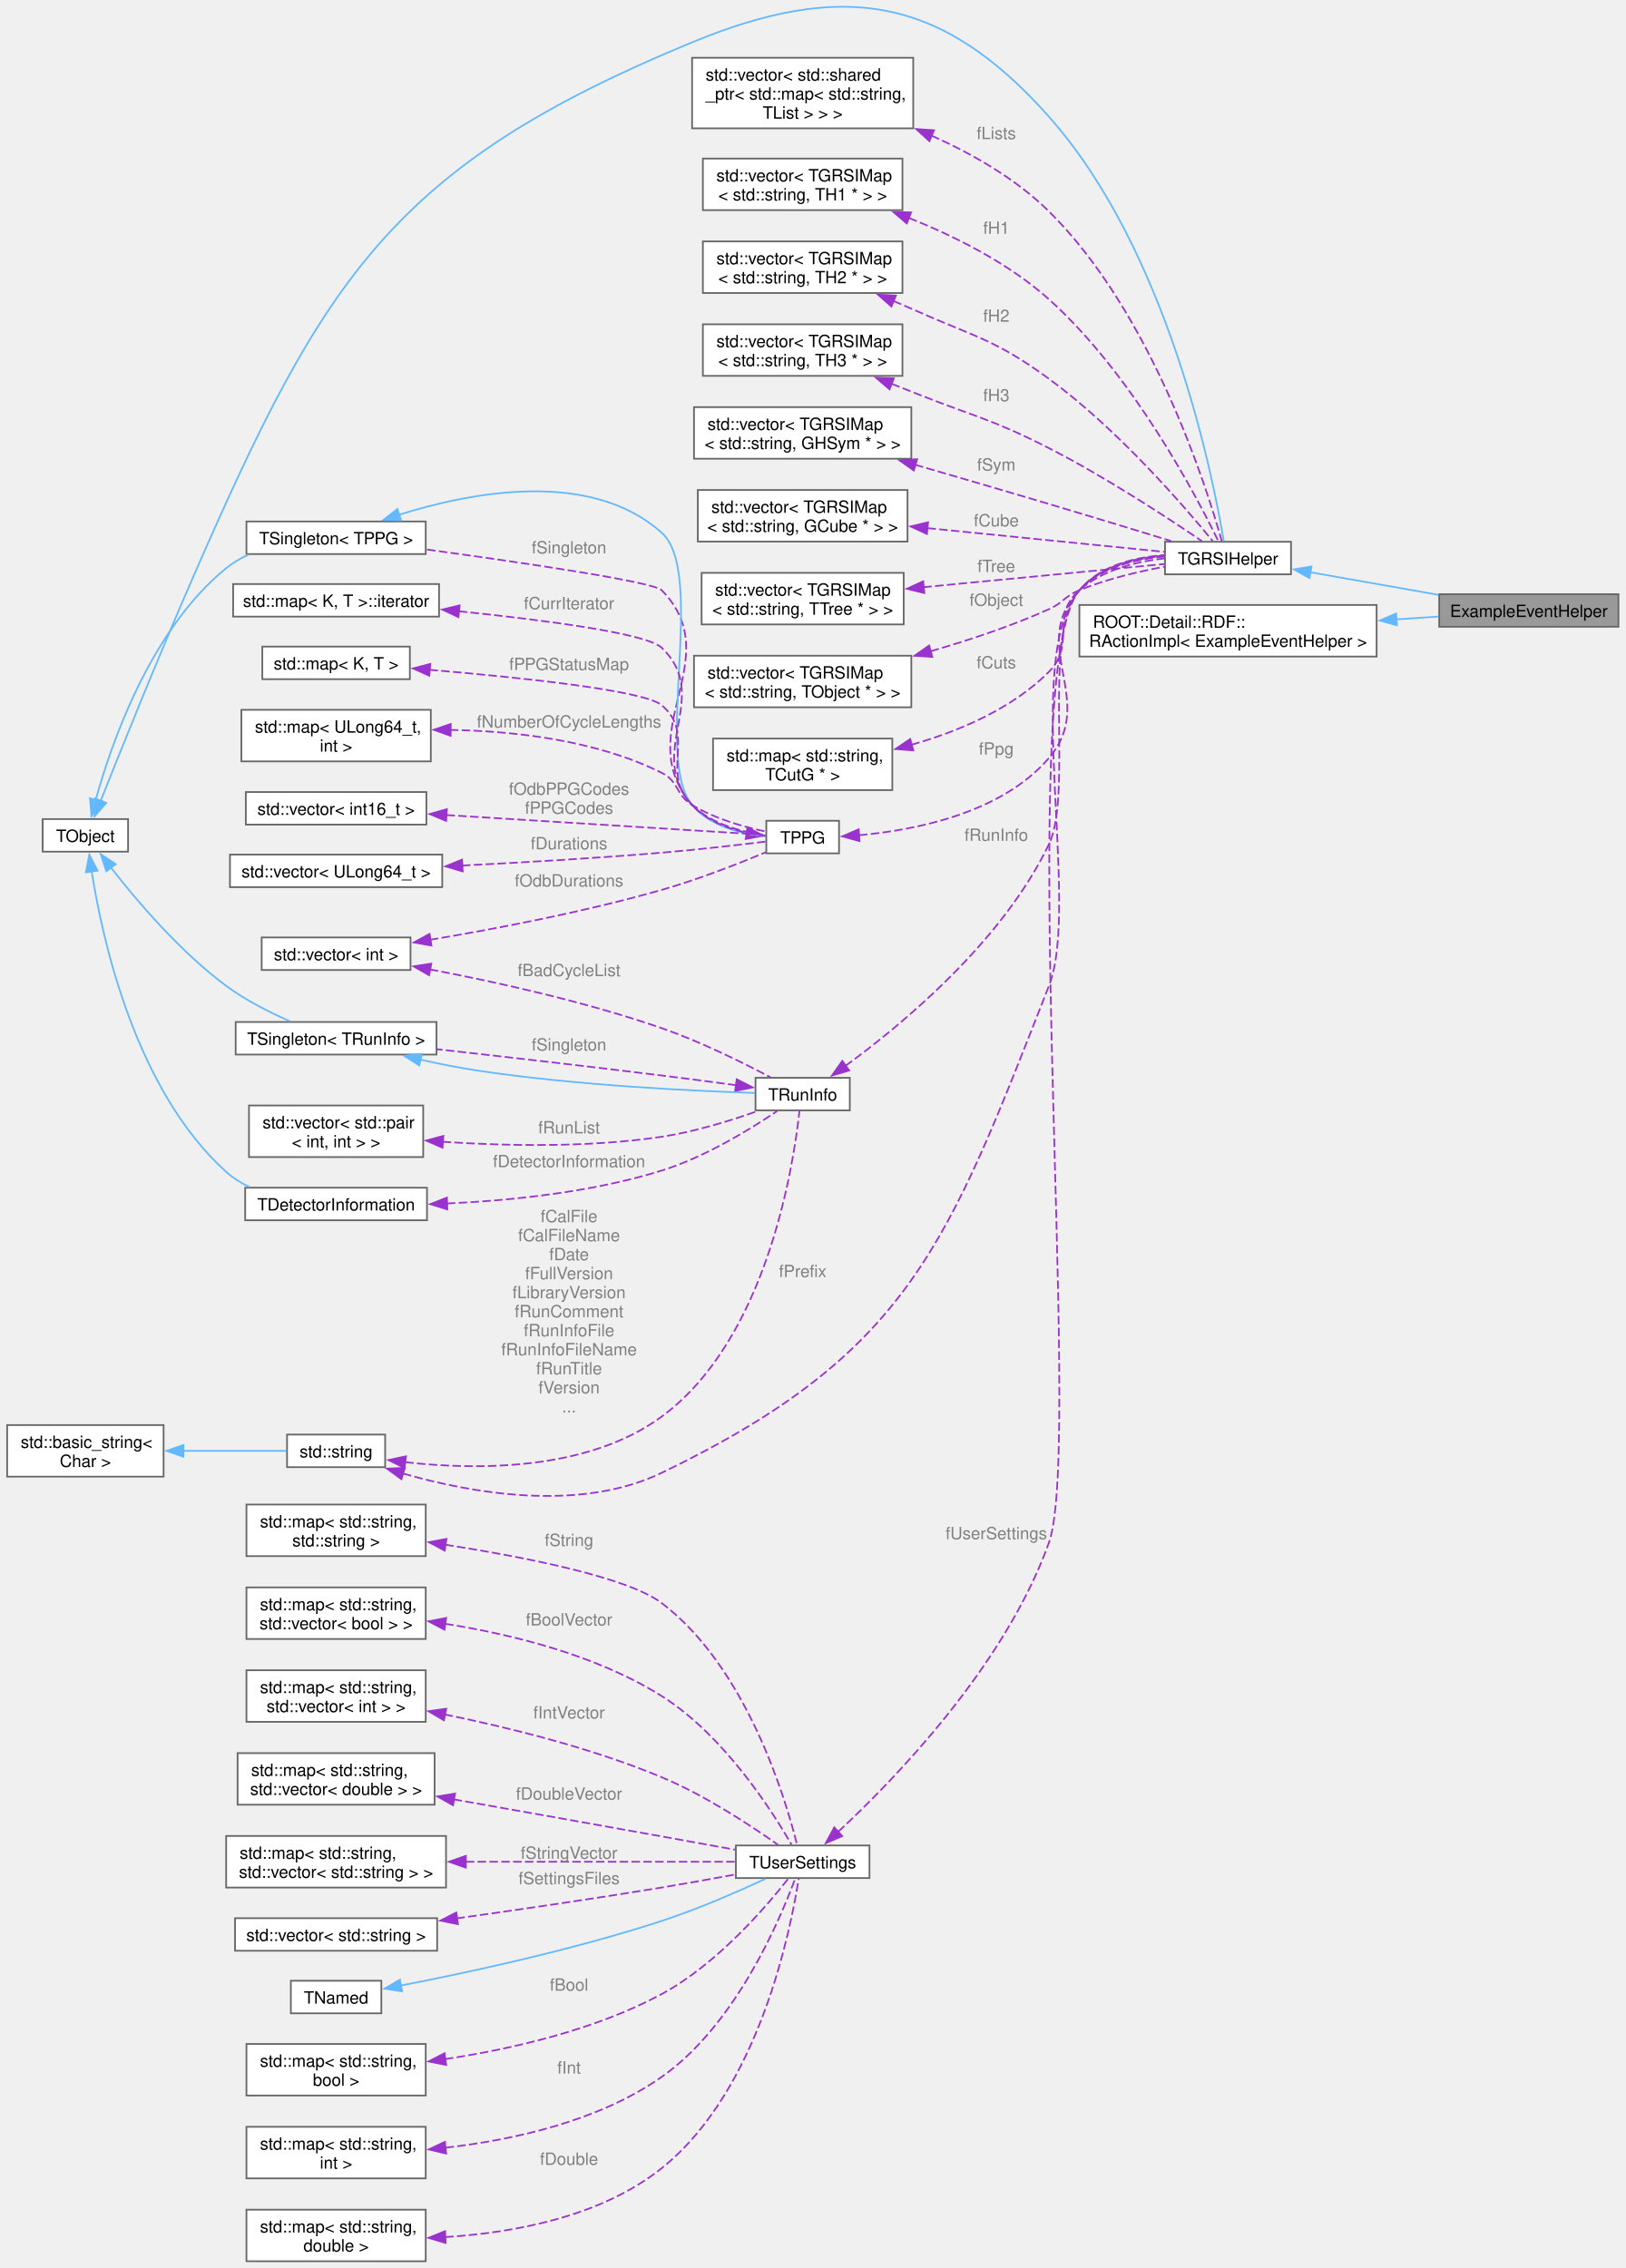
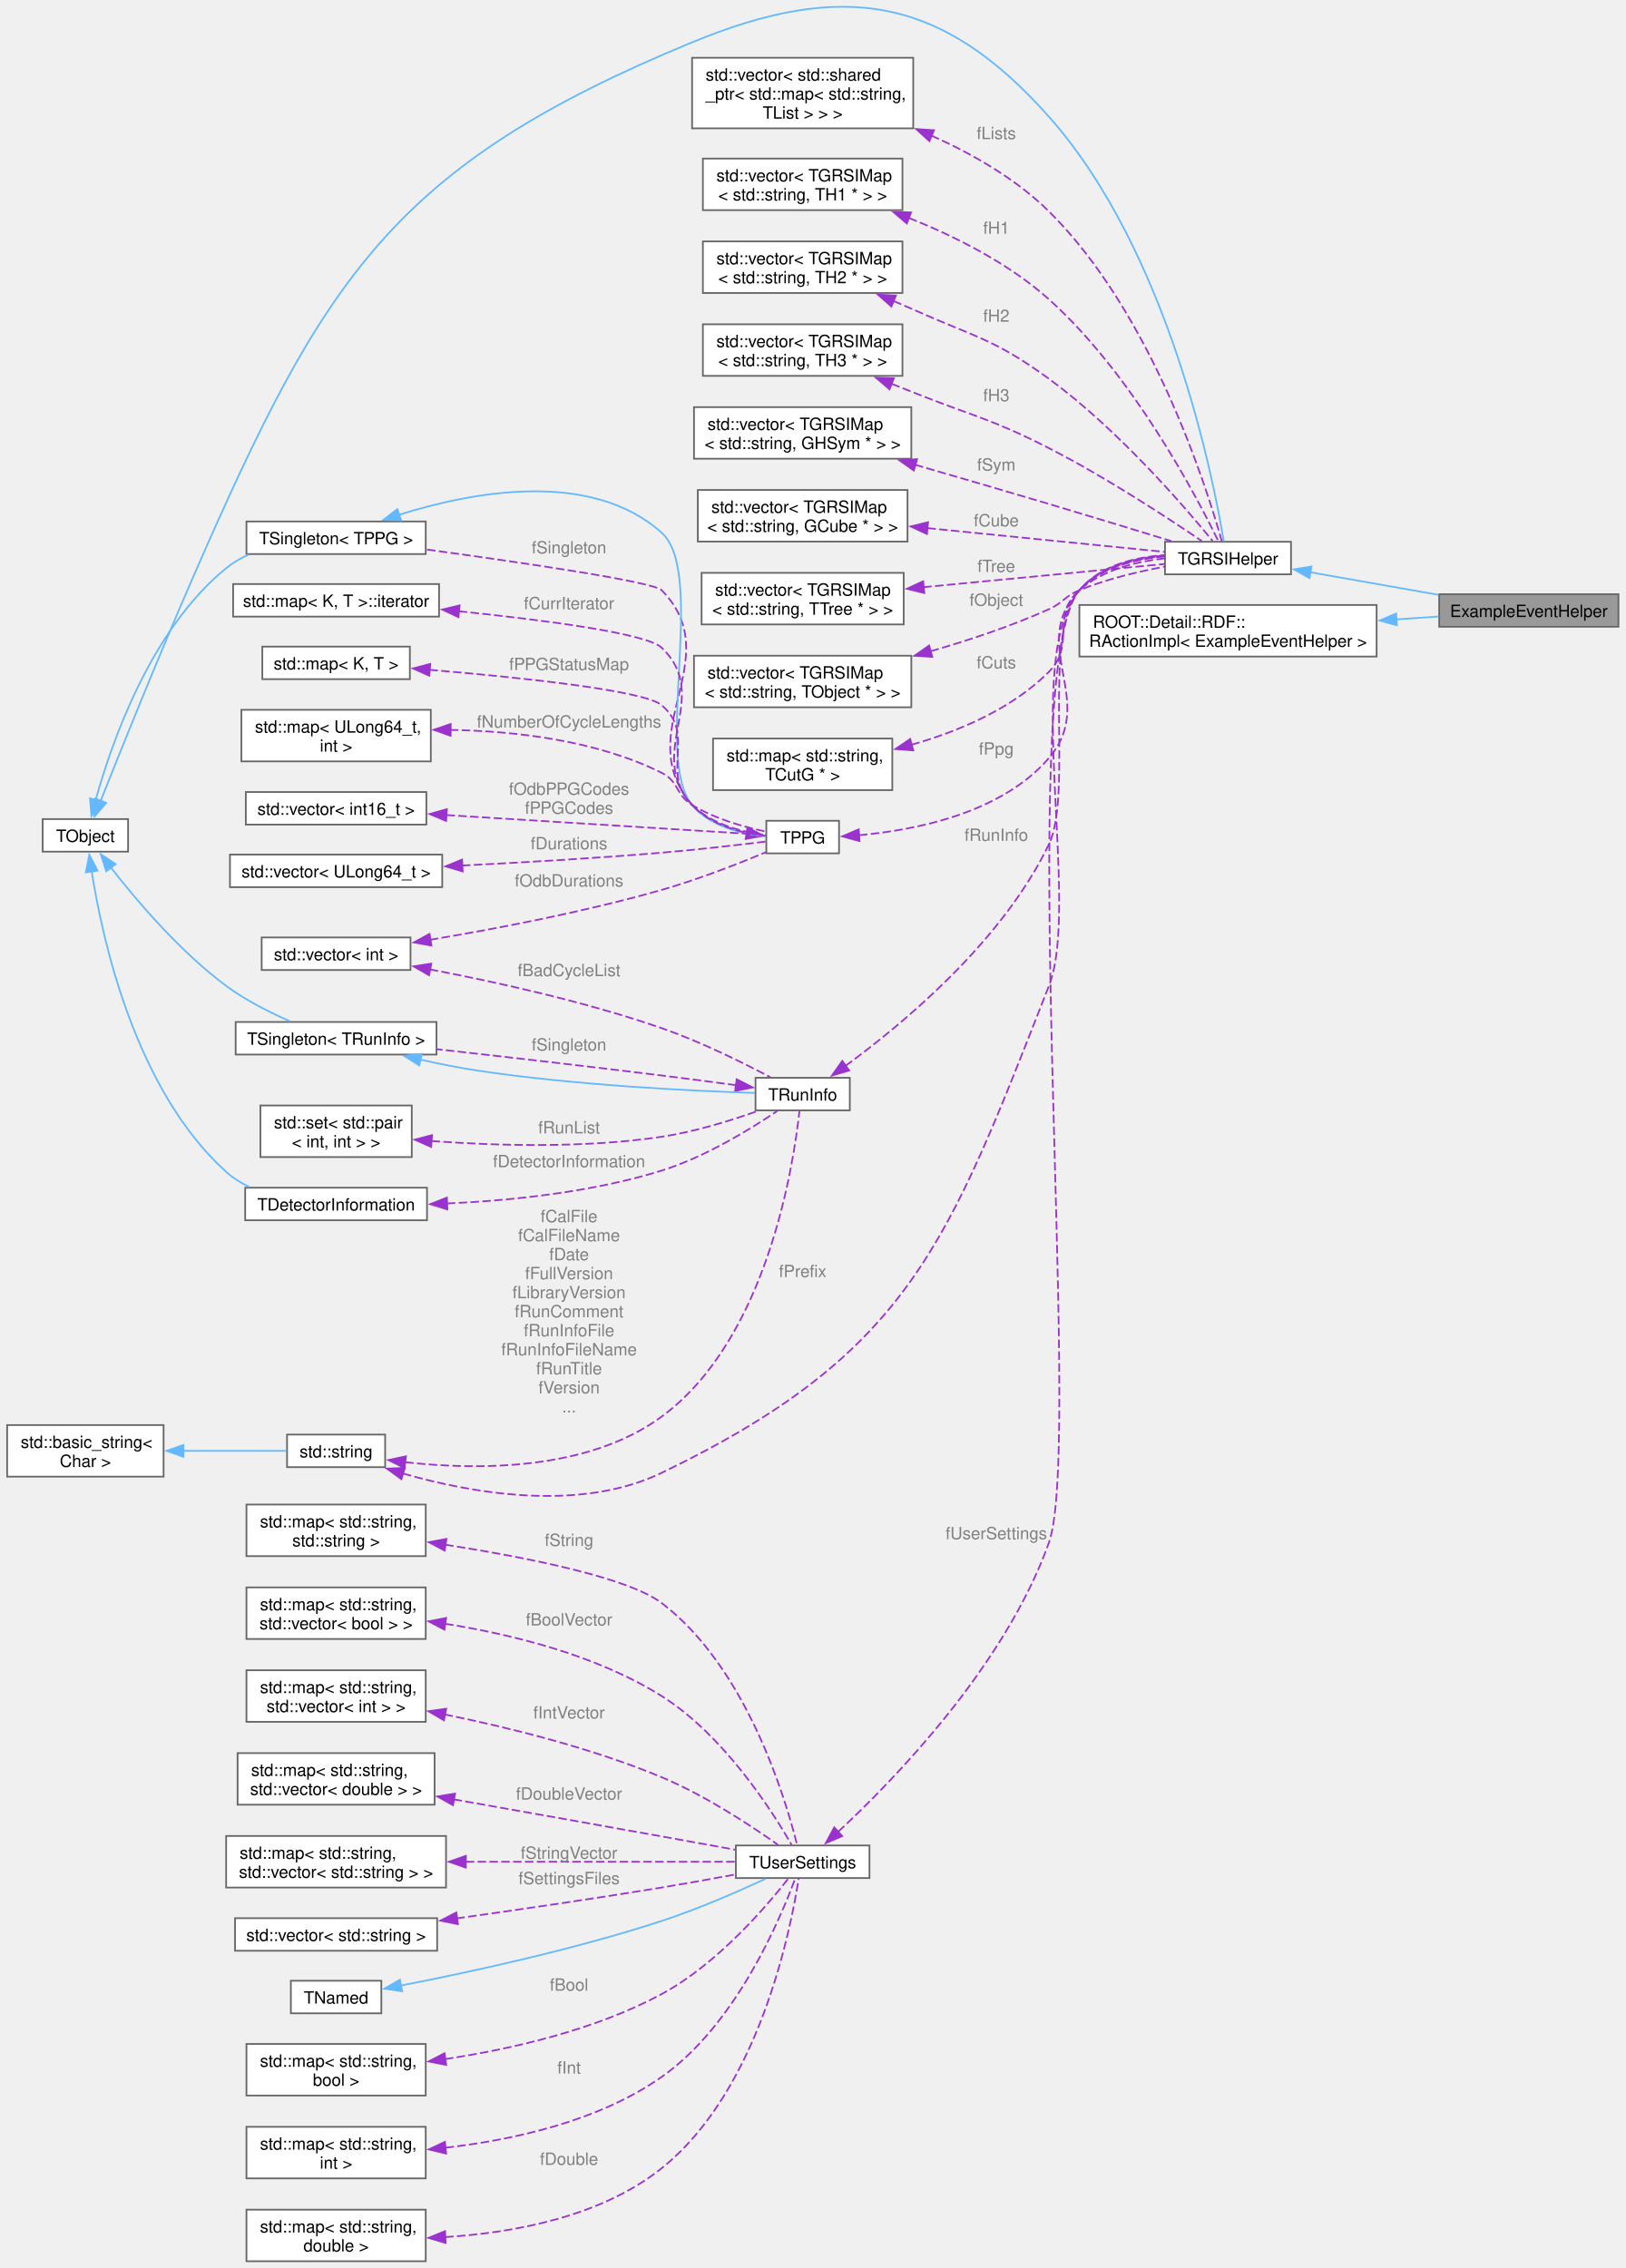
<svg xmlns="http://www.w3.org/2000/svg" xmlns:xlink="http://www.w3.org/1999/xlink" width="961pt" height="1341pt" viewBox="0.00 0.00 960.75 1341.28">
  <g id="graph0" class="graph" transform="scale(1 1) rotate(0) translate(4 1337.28)">
    <g id="Node000001" class="node">
      <g id="a_Node000001">
        <a xlink:title=" ">
          <polygon fill="#999999" stroke="#666666" points="952.75,-985.88 846.75,-985.88 846.75,-966.62 952.75,-966.62 952.75,-985.88" />
          <text text-anchor="middle" x="899.75" y="-972.38" font-family="Helvetica,sans-Serif" font-size="10.00">ExampleEventHelper</text>
        </a>
      </g>
    </g>
    <g id="Node000002" class="node">
      <g id="a_Node000002">
        <a xlink:href="class_t_g_r_s_i_helper.html" target="_top" xlink:title=" ">
          <polygon fill="white" stroke="#666666" points="759.12,-1016.88 684.62,-1016.88 684.62,-997.62 759.12,-997.62 759.12,-1016.88" />
          <text text-anchor="middle" x="721.88" y="-1003.38" font-family="Helvetica,sans-Serif" font-size="10.00">TGRSIHelper</text>
        </a>
      </g>
    </g>
    <g id="edge1_Node000001_Node000002" class="edge">
      <g id="a_edge1_Node000001_Node000002">
        <a xlink:title=" ">
          <path fill="none" stroke="#63b8ff" d="M770.4,-998.87C793.87,-994.74 822.25,-989.73 846.34,-985.49" />
          <polygon fill="#63b8ff" stroke="#63b8ff" points="770.05,-995.38 760.81,-1000.56 771.26,-1002.27 770.05,-995.38" />
        </a>
      </g>
    </g>
    <g id="Node000003" class="node">
      <g id="a_Node000003">
        <a xlink:title=" ">
          <polygon fill="white" stroke="#666666" points="71.5,-852.88 21,-852.88 21,-833.62 71.5,-833.62 71.5,-852.88" />
          <text text-anchor="middle" x="46.25" y="-839.38" font-family="Helvetica,sans-Serif" font-size="10.00">TObject</text>
        </a>
      </g>
    </g>
    <g id="edge2_Node000002_Node000003" class="edge">
      <g id="a_edge2_Node000002_Node000003">
        <a xlink:title=" ">
          <path fill="none" stroke="#63b8ff" d="M55.3,-863.65C67.04,-893.25 89.76,-949.76 110.5,-997.25 187.22,-1172.88 227.83,-1239.15 405,-1312.25 493.55,-1348.79 552.43,-1339.91 616,-1268.25 686.81,-1188.43 713.15,-1054.73 719.34,-1017.27" />
          <polygon fill="#63b8ff" stroke="#63b8ff" points="58.59,-862.46 51.65,-854.45 52.08,-865.04 58.59,-862.46" />
        </a>
      </g>
    </g>
    <g id="Node000014" class="node">
      <g id="a_Node000014">
        <a xlink:href="class_t_singleton.html" target="_top" xlink:title=" ">
          <polygon fill="white" stroke="#666666" points="247.5,-1028.88 141.5,-1028.88 141.5,-1009.62 247.5,-1009.62 247.5,-1028.88" />
          <text text-anchor="middle" x="194.5" y="-1015.38" font-family="Helvetica,sans-Serif" font-size="10.00">TSingleton&lt; TPPG &gt;</text>
        </a>
      </g>
    </g>
    <g id="edge14_Node000014_Node000003" class="edge">
      <g id="a_edge14_Node000014_Node000003">
        <a xlink:title=" ">
          <path fill="none" stroke="#63b8ff" d="M52.3,-864.02C61.64,-897.9 84.83,-964.94 129.5,-1001.25 133.44,-1004.45 137.92,-1007.09 142.63,-1009.25" />
          <polygon fill="#63b8ff" stroke="#63b8ff" points="55.76,-863.41 49.86,-854.61 48.99,-865.17 55.76,-863.41" />
        </a>
      </g>
    </g>
    <g id="Node000022" class="node">
      <g id="a_Node000022">
        <a xlink:href="class_t_singleton.html" target="_top" xlink:title=" ">
          <polygon fill="white" stroke="#666666" points="253.88,-732.88 135.12,-732.88 135.12,-713.62 253.88,-713.62 253.88,-732.88" />
          <text text-anchor="middle" x="194.5" y="-719.38" font-family="Helvetica,sans-Serif" font-size="10.00">TSingleton&lt; TRunInfo &gt;</text>
        </a>
      </g>
    </g>
    <g id="edge24_Node000022_Node000003" class="edge">
      <g id="a_edge24_Node000022_Node000003">
        <a xlink:title=" ">
          <path fill="none" stroke="#63b8ff" d="M61.36,-824.2C76.52,-804.72 102.15,-774.52 129.5,-754.25 141,-745.72 155.22,-738.56 167.34,-733.27" />
          <polygon fill="#63b8ff" stroke="#63b8ff" points="58.62,-822.02 55.35,-832.1 64.19,-826.26 58.62,-822.02" />
        </a>
      </g>
    </g>
    <g id="Node000026" class="node">
      <g id="a_Node000026">
        <a xlink:href="class_t_detector_information.html" target="_top" xlink:title=" ">
          <polygon fill="white" stroke="#666666" points="248.25,-634.88 140.75,-634.88 140.75,-615.62 248.25,-615.62 248.25,-634.88" />
          <text text-anchor="middle" x="194.5" y="-621.38" font-family="Helvetica,sans-Serif" font-size="10.00">TDetectorInformation</text>
        </a>
      </g>
    </g>
    <g id="edge31_Node000026_Node000003" class="edge">
      <g id="a_edge31_Node000026_Node000003">
        <a xlink:title=" ">
          <path fill="none" stroke="#63b8ff" d="M50,-821.87C56.36,-781.23 75.89,-692.59 129.5,-644.25 133.55,-640.6 138.26,-637.65 143.27,-635.27" />
          <polygon fill="#63b8ff" stroke="#63b8ff" points="46.53,-821.37 48.58,-831.77 53.46,-822.36 46.53,-821.37" />
        </a>
      </g>
    </g>
    <g id="Node000004" class="node">
      <g id="a_Node000004">
        <a xlink:title=" ">
          <polygon fill="white" stroke="#666666" points="535.75,-1303.12 405,-1303.12 405,-1261.38 535.75,-1261.38 535.75,-1303.12" />
          <text text-anchor="start" x="413" y="-1289.62" font-family="Helvetica,sans-Serif" font-size="10.00">std::vector&lt; std::shared</text>
          <text text-anchor="start" x="413" y="-1278.38" font-family="Helvetica,sans-Serif" font-size="10.00">_ptr&lt; std::map&lt; std::string,</text>
          <text text-anchor="middle" x="470.38" y="-1267.12" font-family="Helvetica,sans-Serif" font-size="10.00"> TList &gt; &gt; &gt;</text>
        </a>
      </g>
    </g>
    <g id="edge3_Node000002_Node000004" class="edge">
      <g id="a_edge3_Node000002_Node000004">
        <a xlink:title=" ">
          <path fill="none" stroke="#9a32cd" stroke-dasharray="5,2" d="M546.44,-1257.14C570.82,-1246.24 596.57,-1231.48 616,-1212.25 676.81,-1152.07 709.24,-1049.25 718.24,-1017.13" />
          <polygon fill="#9a32cd" stroke="#9a32cd" points="545.3,-1253.83 537.49,-1260.98 548.06,-1260.26 545.3,-1253.83" />
        </a>
      </g>
      <text text-anchor="middle" x="584.88" y="-1255" font-family="Helvetica,sans-Serif" font-size="10.00" fill="grey"> fLists</text>
    </g>
    <g id="Node000005" class="node">
      <g id="a_Node000005">
        <a xlink:title=" ">
          <polygon fill="white" stroke="#666666" points="529.38,-1243.5 411.38,-1243.5 411.38,-1213 529.38,-1213 529.38,-1243.5" />
          <text text-anchor="start" x="419.38" y="-1230" font-family="Helvetica,sans-Serif" font-size="10.00">std::vector&lt; TGRSIMap</text>
          <text text-anchor="middle" x="470.38" y="-1218.75" font-family="Helvetica,sans-Serif" font-size="10.00">&lt; std::string, TH1 * &gt; &gt;</text>
        </a>
      </g>
    </g>
    <g id="edge4_Node000002_Node000005" class="edge">
      <g id="a_edge4_Node000002_Node000005">
        <a xlink:title=" ">
          <path fill="none" stroke="#9a32cd" stroke-dasharray="5,2" d="M533.21,-1208.4C560.77,-1197.37 592.29,-1181.51 616,-1160.25 665.63,-1115.75 703.57,-1043.18 716.27,-1017.03" />
          <polygon fill="#9a32cd" stroke="#9a32cd" points="531.96,-1205.14 523.89,-1212 534.48,-1211.67 531.96,-1205.14" />
        </a>
      </g>
      <text text-anchor="middle" x="584.88" y="-1199" font-family="Helvetica,sans-Serif" font-size="10.00" fill="grey"> fH1</text>
    </g>
    <g id="Node000006" class="node">
      <g id="a_Node000006">
        <a xlink:title=" ">
          <polygon fill="white" stroke="#666666" points="529.38,-1194.5 411.38,-1194.5 411.38,-1164 529.38,-1164 529.38,-1194.5" />
          <text text-anchor="start" x="419.38" y="-1181" font-family="Helvetica,sans-Serif" font-size="10.00">std::vector&lt; TGRSIMap</text>
          <text text-anchor="middle" x="470.38" y="-1169.75" font-family="Helvetica,sans-Serif" font-size="10.00">&lt; std::string, TH2 * &gt; &gt;</text>
        </a>
      </g>
    </g>
    <g id="edge5_Node000002_Node000006" class="edge">
      <g id="a_edge5_Node000002_Node000006">
        <a xlink:title=" ">
          <path fill="none" stroke="#9a32cd" stroke-dasharray="5,2" d="M524.07,-1159.29C528.04,-1157.63 531.97,-1155.94 535.75,-1154.25 572.3,-1137.87 583.67,-1136.9 616,-1113.25 656.74,-1083.45 696.27,-1037.54 712.79,-1017.36" />
          <polygon fill="#9a32cd" stroke="#9a32cd" points="522.87,-1156 514.93,-1163.02 525.51,-1162.48 522.87,-1156" />
        </a>
      </g>
      <text text-anchor="middle" x="584.88" y="-1147" font-family="Helvetica,sans-Serif" font-size="10.00" fill="grey"> fH2</text>
    </g>
    <g id="Node000007" class="node">
      <g id="a_Node000007">
        <a xlink:title=" ">
          <polygon fill="white" stroke="#666666" points="529.38,-1145.5 411.38,-1145.5 411.38,-1115 529.38,-1115 529.38,-1145.5" />
          <text text-anchor="start" x="419.38" y="-1132" font-family="Helvetica,sans-Serif" font-size="10.00">std::vector&lt; TGRSIMap</text>
          <text text-anchor="middle" x="470.38" y="-1120.75" font-family="Helvetica,sans-Serif" font-size="10.00">&lt; std::string, TH3 * &gt; &gt;</text>
        </a>
      </g>
    </g>
    <g id="edge6_Node000002_Node000007" class="edge">
      <g id="a_edge6_Node000002_Node000007">
        <a xlink:title=" ">
          <path fill="none" stroke="#9a32cd" stroke-dasharray="5,2" d="M523,-1110.31C527.31,-1108.61 531.61,-1106.9 535.75,-1105.25 571.56,-1090.94 581.66,-1089.8 616,-1072.25 649.57,-1055.09 686.55,-1030.8 706.39,-1017.3" />
          <polygon fill="#9a32cd" stroke="#9a32cd" points="521.73,-1107.04 513.7,-1113.95 524.29,-1113.56 521.73,-1107.04" />
        </a>
      </g>
      <text text-anchor="middle" x="584.88" y="-1100" font-family="Helvetica,sans-Serif" font-size="10.00" fill="grey"> fH3</text>
    </g>
    <g id="Node000008" class="node">
      <g id="a_Node000008">
        <a xlink:title=" ">
          <polygon fill="white" stroke="#666666" points="534.62,-1096.5 406.12,-1096.5 406.12,-1066 534.62,-1066 534.62,-1096.5" />
          <text text-anchor="start" x="414.12" y="-1083" font-family="Helvetica,sans-Serif" font-size="10.00">std::vector&lt; TGRSIMap</text>
          <text text-anchor="middle" x="470.38" y="-1071.75" font-family="Helvetica,sans-Serif" font-size="10.00">&lt; std::string, GHSym * &gt; &gt;</text>
        </a>
      </g>
    </g>
    <g id="edge7_Node000002_Node000008" class="edge">
      <g id="a_edge7_Node000002_Node000008">
        <a xlink:title=" ">
          <path fill="none" stroke="#9a32cd" stroke-dasharray="5,2" d="M536.78,-1062.46C561.61,-1055.27 590.13,-1046.95 616,-1039.25 640.27,-1032.02 667.62,-1023.67 688.31,-1017.31" />
          <polygon fill="#9a32cd" stroke="#9a32cd" points="536.11,-1059.01 527.48,-1065.15 538.06,-1065.73 536.11,-1059.01" />
        </a>
      </g>
      <text text-anchor="middle" x="584.88" y="-1059" font-family="Helvetica,sans-Serif" font-size="10.00" fill="grey"> fSym</text>
    </g>
    <g id="Node000009" class="node">
      <g id="a_Node000009">
        <a xlink:title=" ">
          <polygon fill="white" stroke="#666666" points="532.38,-1047.5 408.38,-1047.5 408.38,-1017 532.38,-1017 532.38,-1047.5" />
          <text text-anchor="start" x="416.38" y="-1034" font-family="Helvetica,sans-Serif" font-size="10.00">std::vector&lt; TGRSIMap</text>
          <text text-anchor="middle" x="470.38" y="-1022.75" font-family="Helvetica,sans-Serif" font-size="10.00">&lt; std::string, GCube * &gt; &gt;</text>
        </a>
      </g>
    </g>
    <g id="edge8_Node000002_Node000009" class="edge">
      <g id="a_edge8_Node000002_Node000009">
        <a xlink:title=" ">
          <path fill="none" stroke="#9a32cd" stroke-dasharray="5,2" d="M544.14,-1024.96C590.07,-1020.36 647.46,-1014.61 684.14,-1010.93" />
          <polygon fill="#9a32cd" stroke="#9a32cd" points="543.84,-1021.47 534.24,-1025.95 544.53,-1028.44 543.84,-1021.47" />
        </a>
      </g>
      <text text-anchor="middle" x="584.88" y="-1026" font-family="Helvetica,sans-Serif" font-size="10.00" fill="grey"> fCube</text>
    </g>
    <g id="Node000010" class="node">
      <g id="a_Node000010">
        <a xlink:title=" ">
          <polygon fill="white" stroke="#666666" points="530.12,-998.5 410.62,-998.5 410.62,-968 530.12,-968 530.12,-998.5" />
          <text text-anchor="start" x="418.62" y="-985" font-family="Helvetica,sans-Serif" font-size="10.00">std::vector&lt; TGRSIMap</text>
          <text text-anchor="middle" x="470.38" y="-973.75" font-family="Helvetica,sans-Serif" font-size="10.00">&lt; std::string, TTree * &gt; &gt;</text>
        </a>
      </g>
    </g>
    <g id="edge9_Node000002_Node000010" class="edge">
      <g id="a_edge9_Node000002_Node000010">
        <a xlink:title=" ">
          <path fill="none" stroke="#9a32cd" stroke-dasharray="5,2" d="M541.7,-990.01C588.05,-994.47 646.87,-1000.13 684.2,-1003.72" />
          <polygon fill="#9a32cd" stroke="#9a32cd" points="542.3,-986.56 532.01,-989.08 541.63,-993.52 542.3,-986.56" />
        </a>
      </g>
      <text text-anchor="middle" x="584.88" y="-999" font-family="Helvetica,sans-Serif" font-size="10.00" fill="grey"> fTree</text>
    </g>
    <g id="Node000011" class="node">
      <g id="a_Node000011">
        <a xlink:title=" ">
          <polygon fill="white" stroke="#666666" points="534.62,-949.5 406.12,-949.5 406.12,-919 534.62,-919 534.62,-949.5" />
          <text text-anchor="start" x="414.12" y="-936" font-family="Helvetica,sans-Serif" font-size="10.00">std::vector&lt; TGRSIMap</text>
          <text text-anchor="middle" x="470.38" y="-924.75" font-family="Helvetica,sans-Serif" font-size="10.00">&lt; std::string, TObject * &gt; &gt;</text>
        </a>
      </g>
    </g>
    <g id="edge10_Node000002_Node000011" class="edge">
      <g id="a_edge10_Node000002_Node000011">
        <a xlink:title=" ">
          <path fill="none" stroke="#9a32cd" stroke-dasharray="5,2" d="M546.06,-952.15C568.97,-958.74 593.94,-967.07 616,-977 624.6,-980.87 625.26,-984.69 634,-988.25 650.01,-994.78 668.64,-999.23 684.54,-1002.17" />
          <polygon fill="#9a32cd" stroke="#9a32cd" points="547.03,-948.79 536.46,-949.46 545.15,-955.53 547.03,-948.79" />
        </a>
      </g>
      <text text-anchor="middle" x="584.88" y="-979" font-family="Helvetica,sans-Serif" font-size="10.00" fill="grey"> fObject</text>
    </g>
    <g id="Node000012" class="node">
      <g id="a_Node000012">
        <a xlink:title=" ">
          <polygon fill="white" stroke="#666666" points="523.38,-900.5 417.38,-900.5 417.38,-870 523.38,-870 523.38,-900.5" />
          <text text-anchor="start" x="425.38" y="-887" font-family="Helvetica,sans-Serif" font-size="10.00">std::map&lt; std::string,</text>
          <text text-anchor="middle" x="470.38" y="-875.75" font-family="Helvetica,sans-Serif" font-size="10.00"> TCutG * &gt;</text>
        </a>
      </g>
    </g>
    <g id="edge11_Node000002_Node000012" class="edge">
      <g id="a_edge11_Node000002_Node000012">
        <a xlink:title=" ">
          <path fill="none" stroke="#9a32cd" stroke-dasharray="5,2" d="M534.69,-896.82C562.71,-904.8 594.18,-918.08 616,-940 632.15,-956.22 616.71,-973.25 634,-988.25 647.76,-1000.19 667.29,-1005.16 684.35,-1007.05" />
          <polygon fill="#9a32cd" stroke="#9a32cd" points="535.78,-893.49 525.21,-894.31 533.98,-900.25 535.78,-893.49" />
        </a>
      </g>
      <text text-anchor="middle" x="584.88" y="-942" font-family="Helvetica,sans-Serif" font-size="10.00" fill="grey"> fCuts</text>
    </g>
    <g id="Node000013" class="node">
      <g id="a_Node000013">
        <a xlink:href="class_t_p_p_g.html" target="_top" xlink:title=" ">
          <polygon fill="white" stroke="#666666" points="491.88,-851.88 448.88,-851.88 448.88,-832.62 491.88,-832.62 491.88,-851.88" />
          <text text-anchor="middle" x="470.38" y="-838.38" font-family="Helvetica,sans-Serif" font-size="10.00">TPPG</text>
        </a>
      </g>
    </g>
    <g id="edge12_Node000002_Node000013" class="edge">
      <g id="a_edge12_Node000002_Node000013">
        <a xlink:title=" ">
          <path fill="none" stroke="#9a32cd" stroke-dasharray="5,2" d="M503.69,-843.35C537.04,-846.32 588.01,-856.35 616,-889 645.18,-923.04 602.87,-955.99 634,-988.25 646.86,-1001.58 666.76,-1006.59 684.26,-1008.15" />
          <polygon fill="#9a32cd" stroke="#9a32cd" points="504.01,-839.86 493.79,-842.65 503.52,-846.84 504.01,-839.86" />
        </a>
      </g>
      <text text-anchor="middle" x="584.88" y="-891" font-family="Helvetica,sans-Serif" font-size="10.00" fill="grey"> fPpg</text>
    </g>
    <g id="edge15_Node000014_Node000013" class="edge">
      <g id="a_edge15_Node000014_Node000013">
        <a xlink:title=" ">
          <path fill="none" stroke="#9a32cd" stroke-dasharray="5,2" d="M437.2,-844.56C425.44,-847.06 413.05,-851.92 405,-861.25 367.74,-904.4 426.91,-947.54 387,-988.25 382.09,-993.26 302.56,-1004.86 247.55,-1012.37" />
          <polygon fill="#9a32cd" stroke="#9a32cd" points="437.74,-848.02 447.08,-843.01 436.66,-841.11 437.74,-848.02" />
        </a>
      </g>
      <text text-anchor="middle" x="332.25" y="-1010" font-family="Helvetica,sans-Serif" font-size="10.00" fill="grey"> fSingleton</text>
    </g>
    <g id="edge13_Node000013_Node000014" class="edge">
      <g id="a_edge13_Node000013_Node000014">
        <a xlink:title=" ">
          <path fill="none" stroke="#63b8ff" d="M231.68,-1032.84C274.39,-1046.27 344.91,-1059.9 387,-1022.25 413.83,-998.25 381.87,-888.84 405,-861.25 415.55,-848.66 434.01,-844.17 448.46,-842.68" />
          <polygon fill="#63b8ff" stroke="#63b8ff" points="232.97,-1029.58 222.38,-1029.75 230.77,-1036.22 232.97,-1029.58" />
        </a>
      </g>
    </g>
    <g id="Node000015" class="node">
      <g id="a_Node000015">
        <a xlink:title=" ">
          <polygon fill="white" stroke="#666666" points="255.38,-991.88 133.62,-991.88 133.62,-972.62 255.38,-972.62 255.38,-991.88" />
          <text text-anchor="middle" x="194.5" y="-978.38" font-family="Helvetica,sans-Serif" font-size="10.00">std::map&lt; K, T &gt;::iterator</text>
        </a>
      </g>
    </g>
    <g id="edge16_Node000013_Node000015" class="edge">
      <g id="a_edge16_Node000013_Node000015">
        <a xlink:title=" ">
          <path fill="none" stroke="#9a32cd" stroke-dasharray="5,2" d="M267.04,-975.8C317.71,-970.56 378.18,-962.68 387,-954.25 417.45,-925.17 376.69,-892.41 405,-861.25 415.97,-849.18 434.19,-844.62 448.46,-842.98" />
          <polygon fill="#9a32cd" stroke="#9a32cd" points="266.85,-972.3 257.25,-976.79 267.55,-979.26 266.85,-972.3" />
        </a>
      </g>
      <text text-anchor="middle" x="332.25" y="-977" font-family="Helvetica,sans-Serif" font-size="10.00" fill="grey"> fCurrIterator</text>
    </g>
    <g id="Node000016" class="node">
      <g id="a_Node000016">
        <a xlink:title=" ">
          <polygon fill="white" stroke="#666666" points="238.12,-954.88 150.88,-954.88 150.88,-935.62 238.12,-935.62 238.12,-954.88" />
          <text text-anchor="middle" x="194.5" y="-941.38" font-family="Helvetica,sans-Serif" font-size="10.00">std::map&lt; K, T &gt;</text>
        </a>
      </g>
    </g>
    <g id="edge17_Node000013_Node000016" class="edge">
      <g id="a_edge17_Node000013_Node000016">
        <a xlink:title=" ">
          <path fill="none" stroke="#9a32cd" stroke-dasharray="5,2" d="M249.7,-941.17C302.6,-936.71 376.63,-929.03 387,-920.25 407.93,-902.54 385.53,-880.55 405,-861.25 416.51,-849.85 434.5,-845.23 448.54,-843.38" />
          <polygon fill="#9a32cd" stroke="#9a32cd" points="249.62,-937.66 239.94,-941.97 250.19,-944.64 249.62,-937.66" />
        </a>
      </g>
      <text text-anchor="middle" x="332.25" y="-941" font-family="Helvetica,sans-Serif" font-size="10.00" fill="grey"> fPPGStatusMap</text>
    </g>
    <g id="Node000017" class="node">
      <g id="a_Node000017">
        <a xlink:title=" ">
          <polygon fill="white" stroke="#666666" points="250.5,-917.5 138.5,-917.5 138.5,-887 250.5,-887 250.5,-917.5" />
          <text text-anchor="start" x="146.5" y="-904" font-family="Helvetica,sans-Serif" font-size="10.00">std::map&lt; ULong64_t,</text>
          <text text-anchor="middle" x="194.5" y="-892.75" font-family="Helvetica,sans-Serif" font-size="10.00"> int &gt;</text>
        </a>
      </g>
    </g>
    <g id="edge18_Node000013_Node000017" class="edge">
      <g id="a_edge18_Node000013_Node000017">
        <a xlink:title=" ">
          <path fill="none" stroke="#9a32cd" stroke-dasharray="5,2" d="M261.81,-905.62C300.22,-904.96 348.45,-899.51 387,-880.25 397.41,-875.05 395.08,-867.33 405,-861.25 418.31,-853.09 435.33,-848.27 448.52,-845.52" />
          <polygon fill="#9a32cd" stroke="#9a32cd" points="262.23,-902.12 252.25,-905.68 262.27,-909.12 262.23,-902.12" />
        </a>
      </g>
      <text text-anchor="middle" x="332.25" y="-907" font-family="Helvetica,sans-Serif" font-size="10.00" fill="grey"> fNumberOfCycleLengths</text>
    </g>
    <g id="Node000018" class="node">
      <g id="a_Node000018">
        <a xlink:title=" ">
          <polygon fill="white" stroke="#666666" points="247.88,-868.88 141.12,-868.88 141.12,-849.62 247.88,-849.62 247.88,-868.88" />
          <text text-anchor="middle" x="194.5" y="-855.38" font-family="Helvetica,sans-Serif" font-size="10.00">std::vector&lt; int16_t &gt;</text>
        </a>
      </g>
    </g>
    <g id="edge19_Node000013_Node000018" class="edge">
      <g id="a_edge19_Node000013_Node000018">
        <a xlink:title=" ">
          <path fill="none" stroke="#9a32cd" stroke-dasharray="5,2" d="M259.75,-855.26C320.81,-851.47 409.01,-846 448.68,-843.53" />
          <polygon fill="#9a32cd" stroke="#9a32cd" points="259.58,-851.77 249.82,-855.88 260.01,-858.75 259.58,-851.77" />
        </a>
      </g>
      <text text-anchor="middle" x="332.25" y="-867.25" font-family="Helvetica,sans-Serif" font-size="10.00" fill="grey"> fOdbPPGCodes</text>
      <text text-anchor="middle" x="332.25" y="-856" font-family="Helvetica,sans-Serif" font-size="10.00" fill="grey">fPPGCodes</text>
    </g>
    <g id="Node000019" class="node">
      <g id="a_Node000019">
        <a xlink:title=" ">
          <polygon fill="white" stroke="#666666" points="238.5,-782.88 150.5,-782.88 150.5,-763.62 238.5,-763.62 238.5,-782.88" />
          <text text-anchor="middle" x="194.5" y="-769.38" font-family="Helvetica,sans-Serif" font-size="10.00">std::vector&lt; int &gt;</text>
        </a>
      </g>
    </g>
    <g id="edge20_Node000013_Node000019" class="edge">
      <g id="a_edge20_Node000013_Node000019">
        <a xlink:title=" ">
          <path fill="none" stroke="#9a32cd" stroke-dasharray="5,2" d="M249.97,-781.48C288.61,-787.93 341.48,-797.98 387,-811 408.47,-817.14 432.24,-826.44 448.71,-833.3" />
          <polygon fill="#9a32cd" stroke="#9a32cd" points="250.89,-778.09 240.46,-779.92 249.76,-784.99 250.89,-778.09" />
        </a>
      </g>
      <text text-anchor="middle" x="332.25" y="-813" font-family="Helvetica,sans-Serif" font-size="10.00" fill="grey"> fOdbDurations</text>
    </g>
    <g id="Node000021" class="node">
      <g id="a_Node000021">
        <a xlink:href="class_t_run_info.html" target="_top" xlink:title=" ">
          <polygon fill="white" stroke="#666666" points="498.25,-699.88 442.5,-699.88 442.5,-680.62 498.25,-680.62 498.25,-699.88" />
          <text text-anchor="middle" x="470.38" y="-686.38" font-family="Helvetica,sans-Serif" font-size="10.00">TRunInfo</text>
        </a>
      </g>
    </g>
    <g id="edge29_Node000021_Node000019" class="edge">
      <g id="a_edge29_Node000021_Node000019">
        <a xlink:title=" ">
          <path fill="none" stroke="#9a32cd" stroke-dasharray="5,2" d="M249.9,-764C288.71,-756.63 341.83,-744.93 387,-729.25 409.87,-721.31 434.83,-708.93 451.21,-700.26" />
          <polygon fill="#9a32cd" stroke="#9a32cd" points="249.52,-760.51 240.33,-765.79 250.8,-767.4 249.52,-760.51" />
        </a>
      </g>
      <text text-anchor="middle" x="332.25" y="-760" font-family="Helvetica,sans-Serif" font-size="10.00" fill="grey"> fBadCycleList</text>
    </g>
    <g id="Node000020" class="node">
      <g id="a_Node000020">
        <a xlink:title=" ">
          <polygon fill="white" stroke="#666666" points="257.25,-831.88 131.75,-831.88 131.75,-812.62 257.25,-812.62 257.25,-831.88" />
          <text text-anchor="middle" x="194.5" y="-818.38" font-family="Helvetica,sans-Serif" font-size="10.00">std::vector&lt; ULong64_t &gt;</text>
        </a>
      </g>
    </g>
    <g id="edge21_Node000013_Node000020" class="edge">
      <g id="a_edge21_Node000013_Node000020">
        <a xlink:title=" ">
          <path fill="none" stroke="#9a32cd" stroke-dasharray="5,2" d="M268.95,-825.41C304.62,-827.19 348.08,-829.72 387,-833 407.94,-834.76 431.79,-837.52 448.42,-839.57" />
          <polygon fill="#9a32cd" stroke="#9a32cd" points="269.33,-821.93 259.17,-824.93 268.99,-828.92 269.33,-821.93" />
        </a>
      </g>
      <text text-anchor="middle" x="332.25" y="-835" font-family="Helvetica,sans-Serif" font-size="10.00" fill="grey"> fDurations</text>
    </g>
    <g id="edge22_Node000002_Node000021" class="edge">
      <g id="a_edge22_Node000002_Node000021">
        <a xlink:title=" ">
          <path fill="none" stroke="#9a32cd" stroke-dasharray="5,2" d="M495.56,-706.83C528.99,-731.24 588.32,-780.26 616,-838 630.54,-868.32 611.39,-963.36 634,-988.25 646.56,-1002.08 666.66,-1007.08 684.36,-1008.51" />
          <polygon fill="#9a32cd" stroke="#9a32cd" points="497.88,-704.19 487.7,-701.22 493.81,-709.88 497.88,-704.19" />
        </a>
      </g>
      <text text-anchor="middle" x="584.88" y="-840" font-family="Helvetica,sans-Serif" font-size="10.00" fill="grey"> fRunInfo</text>
    </g>
    <g id="edge25_Node000022_Node000021" class="edge">
      <g id="a_edge25_Node000022_Node000021">
        <a xlink:title=" ">
          <path fill="none" stroke="#9a32cd" stroke-dasharray="5,2" d="M431.16,-695.5C417.27,-697.37 401.43,-699.46 387,-701.25 342.5,-706.78 292.12,-712.55 254.2,-716.79" />
          <polygon fill="#9a32cd" stroke="#9a32cd" points="431.37,-699.01 440.81,-694.19 430.43,-692.07 431.37,-699.01" />
        </a>
      </g>
      <text text-anchor="middle" x="332.25" y="-716" font-family="Helvetica,sans-Serif" font-size="10.00" fill="grey"> fSingleton</text>
    </g>
    <g id="edge23_Node000021_Node000022" class="edge">
      <g id="a_edge23_Node000021_Node000022">
        <a xlink:title=" ">
          <path fill="none" stroke="#63b8ff" d="M244.28,-710.64C255.15,-708.2 266.67,-705.89 277.5,-704.25 335.79,-695.43 404.91,-692.11 442.22,-690.91" />
          <polygon fill="#63b8ff" stroke="#63b8ff" points="243.65,-707.2 234.71,-712.87 245.24,-714.01 243.65,-707.2" />
        </a>
      </g>
    </g>
    <g id="Node000023" class="node">
      <g id="a_Node000023">
        <a xlink:title=" ">
          <polygon fill="white" stroke="#666666" points="223.5,-488.88 165.5,-488.88 165.5,-469.62 223.5,-469.62 223.5,-488.88" />
          <text text-anchor="middle" x="194.5" y="-475.38" font-family="Helvetica,sans-Serif" font-size="10.00">std::string</text>
        </a>
      </g>
    </g>
    <g id="edge43_Node000002_Node000023" class="edge">
      <g id="a_edge43_Node000002_Node000023">
        <a xlink:title=" ">
          <path fill="none" stroke="#9a32cd" stroke-dasharray="5,2" d="M234.07,-465.87C274.33,-454.28 338.27,-442.74 387,-466.25 534.29,-537.31 556.21,-602.04 616,-754.25 635.07,-802.79 599.76,-948.91 634,-988.25 646.36,-1002.46 666.67,-1007.44 684.55,-1008.76" />
          <polygon fill="#9a32cd" stroke="#9a32cd" points="233.12,-462.5 224.57,-468.75 235.16,-469.19 233.12,-462.5" />
        </a>
      </g>
      <text text-anchor="middle" x="470.38" y="-582" font-family="Helvetica,sans-Serif" font-size="10.00" fill="grey"> fPrefix</text>
    </g>
    <g id="edge26_Node000021_Node000023" class="edge">
      <g id="a_edge26_Node000021_Node000023">
        <a xlink:title=" ">
          <path fill="none" stroke="#9a32cd" stroke-dasharray="5,2" d="M235.37,-472.56C277.26,-467.83 343.03,-467.16 387,-499.5 449.18,-545.24 464.97,-647.8 468.47,-680.23" />
          <polygon fill="#9a32cd" stroke="#9a32cd" points="234.95,-469.09 225.47,-473.83 235.83,-476.03 234.95,-469.09" />
        </a>
      </g>
      <text text-anchor="middle" x="332.25" y="-614.5" font-family="Helvetica,sans-Serif" font-size="10.00" fill="grey"> fCalFile</text>
      <text text-anchor="middle" x="332.25" y="-603.25" font-family="Helvetica,sans-Serif" font-size="10.00" fill="grey">fCalFileName</text>
      <text text-anchor="middle" x="332.25" y="-592" font-family="Helvetica,sans-Serif" font-size="10.00" fill="grey">fDate</text>
      <text text-anchor="middle" x="332.25" y="-580.75" font-family="Helvetica,sans-Serif" font-size="10.00" fill="grey">fFullVersion</text>
      <text text-anchor="middle" x="332.25" y="-569.5" font-family="Helvetica,sans-Serif" font-size="10.00" fill="grey">fLibraryVersion</text>
      <text text-anchor="middle" x="332.25" y="-558.25" font-family="Helvetica,sans-Serif" font-size="10.00" fill="grey">fRunComment</text>
      <text text-anchor="middle" x="332.25" y="-547" font-family="Helvetica,sans-Serif" font-size="10.00" fill="grey">fRunInfoFile</text>
      <text text-anchor="middle" x="332.25" y="-535.75" font-family="Helvetica,sans-Serif" font-size="10.00" fill="grey">fRunInfoFileName</text>
      <text text-anchor="middle" x="332.25" y="-524.5" font-family="Helvetica,sans-Serif" font-size="10.00" fill="grey">fRunTitle</text>
      <text text-anchor="middle" x="332.25" y="-513.25" font-family="Helvetica,sans-Serif" font-size="10.00" fill="grey">fVersion</text>
      <text text-anchor="middle" x="332.25" y="-502" font-family="Helvetica,sans-Serif" font-size="10.00" fill="grey">...</text>
    </g>
    <g id="Node000024" class="node">
      <g id="a_Node000024">
        <a xlink:title=" ">
          <polygon fill="white" stroke="#666666" points="92.5,-494.5 0,-494.5 0,-464 92.5,-464 92.5,-494.5" />
          <text text-anchor="start" x="8" y="-481" font-family="Helvetica,sans-Serif" font-size="10.00">std::basic_string&lt;</text>
          <text text-anchor="middle" x="46.25" y="-469.75" font-family="Helvetica,sans-Serif" font-size="10.00"> Char &gt;</text>
        </a>
      </g>
    </g>
    <g id="edge27_Node000023_Node000024" class="edge">
      <g id="a_edge27_Node000023_Node000024">
        <a xlink:title=" ">
          <path fill="none" stroke="#63b8ff" d="M104.09,-479.25C124.99,-479.25 147.75,-479.25 165.08,-479.25" />
          <polygon fill="#63b8ff" stroke="#63b8ff" points="104.24,-475.75 94.24,-479.25 104.24,-482.75 104.24,-475.75" />
        </a>
      </g>
    </g>
    <g id="Node000025" class="node">
      <g id="a_Node000025">
        <a xlink:title=" ">
-           <polygon fill="white" stroke="#666666" points="246,-683.5 143,-683.5 143,-653 246,-653 246,-683.5" />
-           <text text-anchor="start" x="151" y="-670" font-family="Helvetica,sans-Serif" font-size="10.00">std::vector&lt; std::pair</text>
+           <polygon fill="white" stroke="#666666" points="239.25,-683.5 149.75,-683.5 149.75,-653 239.25,-653 239.25,-683.5" />
+           <text text-anchor="start" x="157.75" y="-670" font-family="Helvetica,sans-Serif" font-size="10.00">std::set&lt; std::pair</text>
          <text text-anchor="middle" x="194.5" y="-658.75" font-family="Helvetica,sans-Serif" font-size="10.00">&lt; int, int &gt; &gt;</text>
        </a>
      </g>
    </g>
    <g id="edge28_Node000021_Node000025" class="edge">
      <g id="a_edge28_Node000021_Node000025">
        <a xlink:title=" ">
-           <path fill="none" stroke="#9a32cd" stroke-dasharray="5,2" d="M257.5,-662.04C295.16,-659.54 344.09,-658.57 387,-665 406.38,-667.9 427.49,-674.45 443.5,-680.15" />
-           <polygon fill="#9a32cd" stroke="#9a32cd" points="257.43,-658.53 247.71,-662.75 257.94,-665.51 257.43,-658.53" />
+           <path fill="none" stroke="#9a32cd" stroke-dasharray="5,2" d="M250.96,-662.49C289.36,-659.68 341.55,-658.19 387,-665 406.38,-667.9 427.49,-674.45 443.5,-680.15" />
+           <polygon fill="#9a32cd" stroke="#9a32cd" points="250.7,-659 241.01,-663.28 251.26,-665.98 250.7,-659" />
        </a>
      </g>
      <text text-anchor="middle" x="332.25" y="-667" font-family="Helvetica,sans-Serif" font-size="10.00" fill="grey"> fRunList</text>
    </g>
    <g id="edge30_Node000021_Node000026" class="edge">
      <g id="a_edge30_Node000021_Node000026">
        <a xlink:title=" ">
          <path fill="none" stroke="#9a32cd" stroke-dasharray="5,2" d="M260.02,-625.54C297.77,-627.26 345.94,-632.18 387,-645 412.7,-653.02 439.49,-669.5 455.29,-680.2" />
          <polygon fill="#9a32cd" stroke="#9a32cd" points="260.29,-622.05 250.16,-625.16 260.02,-629.04 260.29,-622.05" />
        </a>
      </g>
      <text text-anchor="middle" x="332.25" y="-647" font-family="Helvetica,sans-Serif" font-size="10.00" fill="grey"> fDetectorInformation</text>
    </g>
    <g id="Node000027" class="node">
      <g id="a_Node000027">
        <a xlink:href="class_t_user_settings.html" target="_top" xlink:title=" ">
          <polygon fill="white" stroke="#666666" points="509.88,-245.88 430.88,-245.88 430.88,-226.62 509.88,-226.62 509.88,-245.88" />
          <text text-anchor="middle" x="470.38" y="-232.38" font-family="Helvetica,sans-Serif" font-size="10.00">TUserSettings</text>
        </a>
      </g>
    </g>
    <g id="edge32_Node000002_Node000027" class="edge">
      <g id="a_edge32_Node000002_Node000027">
        <a xlink:title=" ">
          <path fill="none" stroke="#9a32cd" stroke-dasharray="5,2" d="M491.37,-253.96C524.57,-284.82 589.99,-352.15 616,-425 637.05,-483.97 593.96,-940.11 634,-988.25 646.04,-1002.73 666.34,-1007.73 684.28,-1008.99" />
          <polygon fill="#9a32cd" stroke="#9a32cd" points="493.78,-251.42 484.04,-247.27 489.07,-256.59 493.78,-251.42" />
        </a>
      </g>
      <text text-anchor="middle" x="584.88" y="-427" font-family="Helvetica,sans-Serif" font-size="10.00" fill="grey"> fUserSettings</text>
    </g>
    <g id="Node000028" class="node">
      <g id="a_Node000028">
        <a xlink:title=" ">
          <polygon fill="white" stroke="#666666" points="221.25,-165.88 167.75,-165.88 167.75,-146.62 221.25,-146.62 221.25,-165.88" />
          <text text-anchor="middle" x="194.5" y="-152.38" font-family="Helvetica,sans-Serif" font-size="10.00">TNamed</text>
        </a>
      </g>
    </g>
    <g id="edge33_Node000027_Node000028" class="edge">
      <g id="a_edge33_Node000027_Node000028">
        <a xlink:title=" ">
          <path fill="none" stroke="#63b8ff" d="M232.9,-163.07C271.88,-170.63 334.49,-184.07 387,-201.25 408.41,-208.26 432,-218.56 448.42,-226.17" />
          <polygon fill="#63b8ff" stroke="#63b8ff" points="233.56,-159.63 223.08,-161.2 232.25,-166.51 233.56,-159.63" />
        </a>
      </g>
    </g>
    <g id="Node000029" class="node">
      <g id="a_Node000029">
        <a xlink:title=" ">
          <polygon fill="white" stroke="#666666" points="247.5,-128.5 141.5,-128.5 141.5,-98 247.5,-98 247.5,-128.5" />
          <text text-anchor="start" x="149.5" y="-115" font-family="Helvetica,sans-Serif" font-size="10.00">std::map&lt; std::string,</text>
          <text text-anchor="middle" x="194.5" y="-103.75" font-family="Helvetica,sans-Serif" font-size="10.00"> bool &gt;</text>
        </a>
      </g>
    </g>
    <g id="edge34_Node000027_Node000029" class="edge">
      <g id="a_edge34_Node000027_Node000029">
        <a xlink:title=" ">
          <path fill="none" stroke="#9a32cd" stroke-dasharray="5,2" d="M258.87,-119.52C297.68,-125.38 347.34,-136.61 387,-158 419.64,-175.6 448.76,-209.55 461.93,-226.35" />
          <polygon fill="#9a32cd" stroke="#9a32cd" points="259.6,-116.09 249.21,-118.15 258.62,-123.02 259.6,-116.09" />
        </a>
      </g>
      <text text-anchor="middle" x="332.25" y="-160" font-family="Helvetica,sans-Serif" font-size="10.00" fill="grey"> fBool</text>
    </g>
    <g id="Node000030" class="node">
      <g id="a_Node000030">
        <a xlink:title=" ">
          <polygon fill="white" stroke="#666666" points="247.5,-79.5 141.5,-79.5 141.5,-49 247.5,-49 247.5,-79.5" />
          <text text-anchor="start" x="149.5" y="-66" font-family="Helvetica,sans-Serif" font-size="10.00">std::map&lt; std::string,</text>
          <text text-anchor="middle" x="194.5" y="-54.75" font-family="Helvetica,sans-Serif" font-size="10.00"> int &gt;</text>
        </a>
      </g>
    </g>
    <g id="edge35_Node000027_Node000030" class="edge">
      <g id="a_edge35_Node000027_Node000030">
        <a xlink:title=" ">
          <path fill="none" stroke="#9a32cd" stroke-dasharray="5,2" d="M259.21,-67.14C299.02,-71.69 349.64,-82.72 387,-109 430.91,-139.88 457.15,-202.35 466,-226.45" />
          <polygon fill="#9a32cd" stroke="#9a32cd" points="259.57,-63.66 249.27,-66.13 258.86,-70.62 259.57,-63.66" />
        </a>
      </g>
      <text text-anchor="middle" x="332.25" y="-111" font-family="Helvetica,sans-Serif" font-size="10.00" fill="grey"> fInt</text>
    </g>
    <g id="Node000031" class="node">
      <g id="a_Node000031">
        <a xlink:title=" ">
          <polygon fill="white" stroke="#666666" points="247.5,-30.5 141.5,-30.5 141.5,0 247.5,0 247.5,-30.5" />
          <text text-anchor="start" x="149.5" y="-17" font-family="Helvetica,sans-Serif" font-size="10.00">std::map&lt; std::string,</text>
          <text text-anchor="middle" x="194.5" y="-5.75" font-family="Helvetica,sans-Serif" font-size="10.00"> double &gt;</text>
        </a>
      </g>
    </g>
    <g id="edge36_Node000027_Node000031" class="edge">
      <g id="a_edge36_Node000027_Node000031">
        <a xlink:title=" ">
          <path fill="none" stroke="#9a32cd" stroke-dasharray="5,2" d="M259,-14.29C299.56,-16.82 351.08,-26.28 387,-55 444.5,-100.97 463.34,-195.92 468.05,-226.52" />
          <polygon fill="#9a32cd" stroke="#9a32cd" points="259.28,-10.8 249.12,-13.81 258.94,-17.79 259.28,-10.8" />
        </a>
      </g>
      <text text-anchor="middle" x="332.25" y="-57" font-family="Helvetica,sans-Serif" font-size="10.00" fill="grey"> fDouble</text>
    </g>
    <g id="Node000032" class="node">
      <g id="a_Node000032">
        <a xlink:title=" ">
          <polygon fill="white" stroke="#666666" points="247.5,-447.5 141.5,-447.5 141.5,-417 247.5,-417 247.5,-447.5" />
          <text text-anchor="start" x="149.5" y="-434" font-family="Helvetica,sans-Serif" font-size="10.00">std::map&lt; std::string,</text>
          <text text-anchor="middle" x="194.5" y="-422.75" font-family="Helvetica,sans-Serif" font-size="10.00"> std::string &gt;</text>
        </a>
      </g>
    </g>
    <g id="edge37_Node000027_Node000032" class="edge">
      <g id="a_edge37_Node000027_Node000032">
        <a xlink:title=" ">
          <path fill="none" stroke="#9a32cd" stroke-dasharray="5,2" d="M259.04,-423.76C306.7,-416.35 367.02,-404.41 387,-389.25 437,-351.33 460.13,-274.03 467.05,-246.37" />
          <polygon fill="#9a32cd" stroke="#9a32cd" points="258.71,-420.27 249.35,-425.23 259.76,-427.19 258.71,-420.27" />
        </a>
      </g>
      <text text-anchor="middle" x="332.25" y="-423" font-family="Helvetica,sans-Serif" font-size="10.00" fill="grey"> fString</text>
    </g>
    <g id="Node000033" class="node">
      <g id="a_Node000033">
        <a xlink:title=" ">
          <polygon fill="white" stroke="#666666" points="247.5,-398.5 141.5,-398.5 141.5,-368 247.5,-368 247.5,-398.5" />
          <text text-anchor="start" x="149.5" y="-385" font-family="Helvetica,sans-Serif" font-size="10.00">std::map&lt; std::string,</text>
          <text text-anchor="middle" x="194.5" y="-373.75" font-family="Helvetica,sans-Serif" font-size="10.00"> std::vector&lt; bool &gt; &gt;</text>
        </a>
      </g>
    </g>
    <g id="edge38_Node000027_Node000033" class="edge">
      <g id="a_edge38_Node000027_Node000033">
        <a xlink:title=" ">
          <path fill="none" stroke="#9a32cd" stroke-dasharray="5,2" d="M258.98,-376.99C298.27,-370.79 348.39,-358.52 387,-334.25 423.69,-311.19 452.28,-266.4 463.82,-246.36" />
          <polygon fill="#9a32cd" stroke="#9a32cd" points="258.57,-373.51 249.19,-378.43 259.59,-380.44 258.57,-373.51" />
        </a>
      </g>
      <text text-anchor="middle" x="332.25" y="-376" font-family="Helvetica,sans-Serif" font-size="10.00" fill="grey"> fBoolVector</text>
    </g>
    <g id="Node000034" class="node">
      <g id="a_Node000034">
        <a xlink:title=" ">
          <polygon fill="white" stroke="#666666" points="247.5,-349.5 141.5,-349.5 141.5,-319 247.5,-319 247.5,-349.5" />
          <text text-anchor="start" x="149.5" y="-336" font-family="Helvetica,sans-Serif" font-size="10.00">std::map&lt; std::string,</text>
          <text text-anchor="middle" x="194.5" y="-324.75" font-family="Helvetica,sans-Serif" font-size="10.00"> std::vector&lt; int &gt; &gt;</text>
        </a>
      </g>
    </g>
    <g id="edge39_Node000027_Node000034" class="edge">
      <g id="a_edge39_Node000027_Node000034">
        <a xlink:title=" ">
          <path fill="none" stroke="#9a32cd" stroke-dasharray="5,2" d="M258.59,-323.4C296.69,-315.64 345.69,-303.5 387,-286.25 412.78,-275.48 439.98,-257.49 455.78,-246.27" />
          <polygon fill="#9a32cd" stroke="#9a32cd" points="258.26,-319.9 249.13,-325.27 259.62,-326.76 258.26,-319.9" />
        </a>
      </g>
      <text text-anchor="middle" x="332.25" y="-321" font-family="Helvetica,sans-Serif" font-size="10.00" fill="grey"> fIntVector</text>
    </g>
    <g id="Node000035" class="node">
      <g id="a_Node000035">
        <a xlink:title=" ">
          <polygon fill="white" stroke="#666666" points="252.75,-300.5 136.25,-300.5 136.25,-270 252.75,-270 252.75,-300.5" />
          <text text-anchor="start" x="144.25" y="-287" font-family="Helvetica,sans-Serif" font-size="10.00">std::map&lt; std::string,</text>
          <text text-anchor="middle" x="194.5" y="-275.75" font-family="Helvetica,sans-Serif" font-size="10.00"> std::vector&lt; double &gt; &gt;</text>
        </a>
      </g>
    </g>
    <g id="edge40_Node000027_Node000035" class="edge">
      <g id="a_edge40_Node000027_Node000035">
        <a xlink:title=" ">
          <path fill="none" stroke="#9a32cd" stroke-dasharray="5,2" d="M263.94,-273.17C300.47,-266.71 346.19,-258.59 387,-251.25 401.16,-248.7 416.69,-245.88 430.41,-243.38" />
          <polygon fill="#9a32cd" stroke="#9a32cd" points="263.64,-269.67 254.4,-274.86 264.86,-276.57 263.64,-269.67" />
        </a>
      </g>
      <text text-anchor="middle" x="332.25" y="-273" font-family="Helvetica,sans-Serif" font-size="10.00" fill="grey"> fDoubleVector</text>
    </g>
    <g id="Node000036" class="node">
      <g id="a_Node000036">
        <a xlink:title=" ">
          <polygon fill="white" stroke="#666666" points="259.5,-251.5 129.5,-251.5 129.5,-221 259.5,-221 259.5,-251.5" />
          <text text-anchor="start" x="137.5" y="-238" font-family="Helvetica,sans-Serif" font-size="10.00">std::map&lt; std::string,</text>
          <text text-anchor="middle" x="194.5" y="-226.75" font-family="Helvetica,sans-Serif" font-size="10.00"> std::vector&lt; std::string &gt; &gt;</text>
        </a>
      </g>
    </g>
    <g id="edge41_Node000027_Node000036" class="edge">
      <g id="a_edge41_Node000027_Node000036">
        <a xlink:title=" ">
          <path fill="none" stroke="#9a32cd" stroke-dasharray="5,2" d="M271.17,-236.25C322.86,-236.25 389.21,-236.25 430.52,-236.25" />
          <polygon fill="#9a32cd" stroke="#9a32cd" points="271.23,-232.75 261.23,-236.25 271.23,-239.75 271.23,-232.75" />
        </a>
      </g>
      <text text-anchor="middle" x="332.25" y="-238" font-family="Helvetica,sans-Serif" font-size="10.00" fill="grey"> fStringVector</text>
    </g>
    <g id="Node000037" class="node">
      <g id="a_Node000037">
        <a xlink:title=" ">
          <polygon fill="white" stroke="#666666" points="254.25,-202.88 134.75,-202.88 134.75,-183.62 254.25,-183.62 254.25,-202.88" />
          <text text-anchor="middle" x="194.5" y="-189.38" font-family="Helvetica,sans-Serif" font-size="10.00">std::vector&lt; std::string &gt;</text>
        </a>
      </g>
    </g>
    <g id="edge42_Node000027_Node000037" class="edge">
      <g id="a_edge42_Node000027_Node000037">
        <a xlink:title=" ">
          <path fill="none" stroke="#9a32cd" stroke-dasharray="5,2" d="M265.65,-202.74C301.93,-207.82 346.9,-214.39 387,-221 401.21,-223.34 416.74,-226.16 430.46,-228.72" />
          <polygon fill="#9a32cd" stroke="#9a32cd" points="266.57,-199.34 256.18,-201.43 265.61,-206.27 266.57,-199.34" />
        </a>
      </g>
      <text text-anchor="middle" x="332.25" y="-223" font-family="Helvetica,sans-Serif" font-size="10.00" fill="grey"> fSettingsFiles</text>
    </g>
    <g id="Node000038" class="node">
      <g id="a_Node000038">
        <a xlink:title=" ">
          <polygon fill="white" stroke="#666666" points="809.75,-979.5 634,-979.5 634,-949 809.75,-949 809.75,-979.5" />
          <text text-anchor="start" x="642" y="-966" font-family="Helvetica,sans-Serif" font-size="10.00">ROOT::Detail::RDF::</text>
          <text text-anchor="middle" x="721.88" y="-954.75" font-family="Helvetica,sans-Serif" font-size="10.00">RActionImpl&lt; ExampleEventHelper &gt;</text>
        </a>
      </g>
    </g>
    <g id="edge44_Node000001_Node000038" class="edge">
      <g id="a_edge44_Node000001_Node000038">
        <a xlink:title=" ">
          <path fill="none" stroke="#63b8ff" d="M821.39,-970.97C829.98,-971.56 838.44,-972.13 846.42,-972.68" />
          <polygon fill="#63b8ff" stroke="#63b8ff" points="821.76,-967.49 811.55,-970.3 821.29,-974.47 821.76,-967.49" />
        </a>
      </g>
    </g>
  </g>
</svg>
